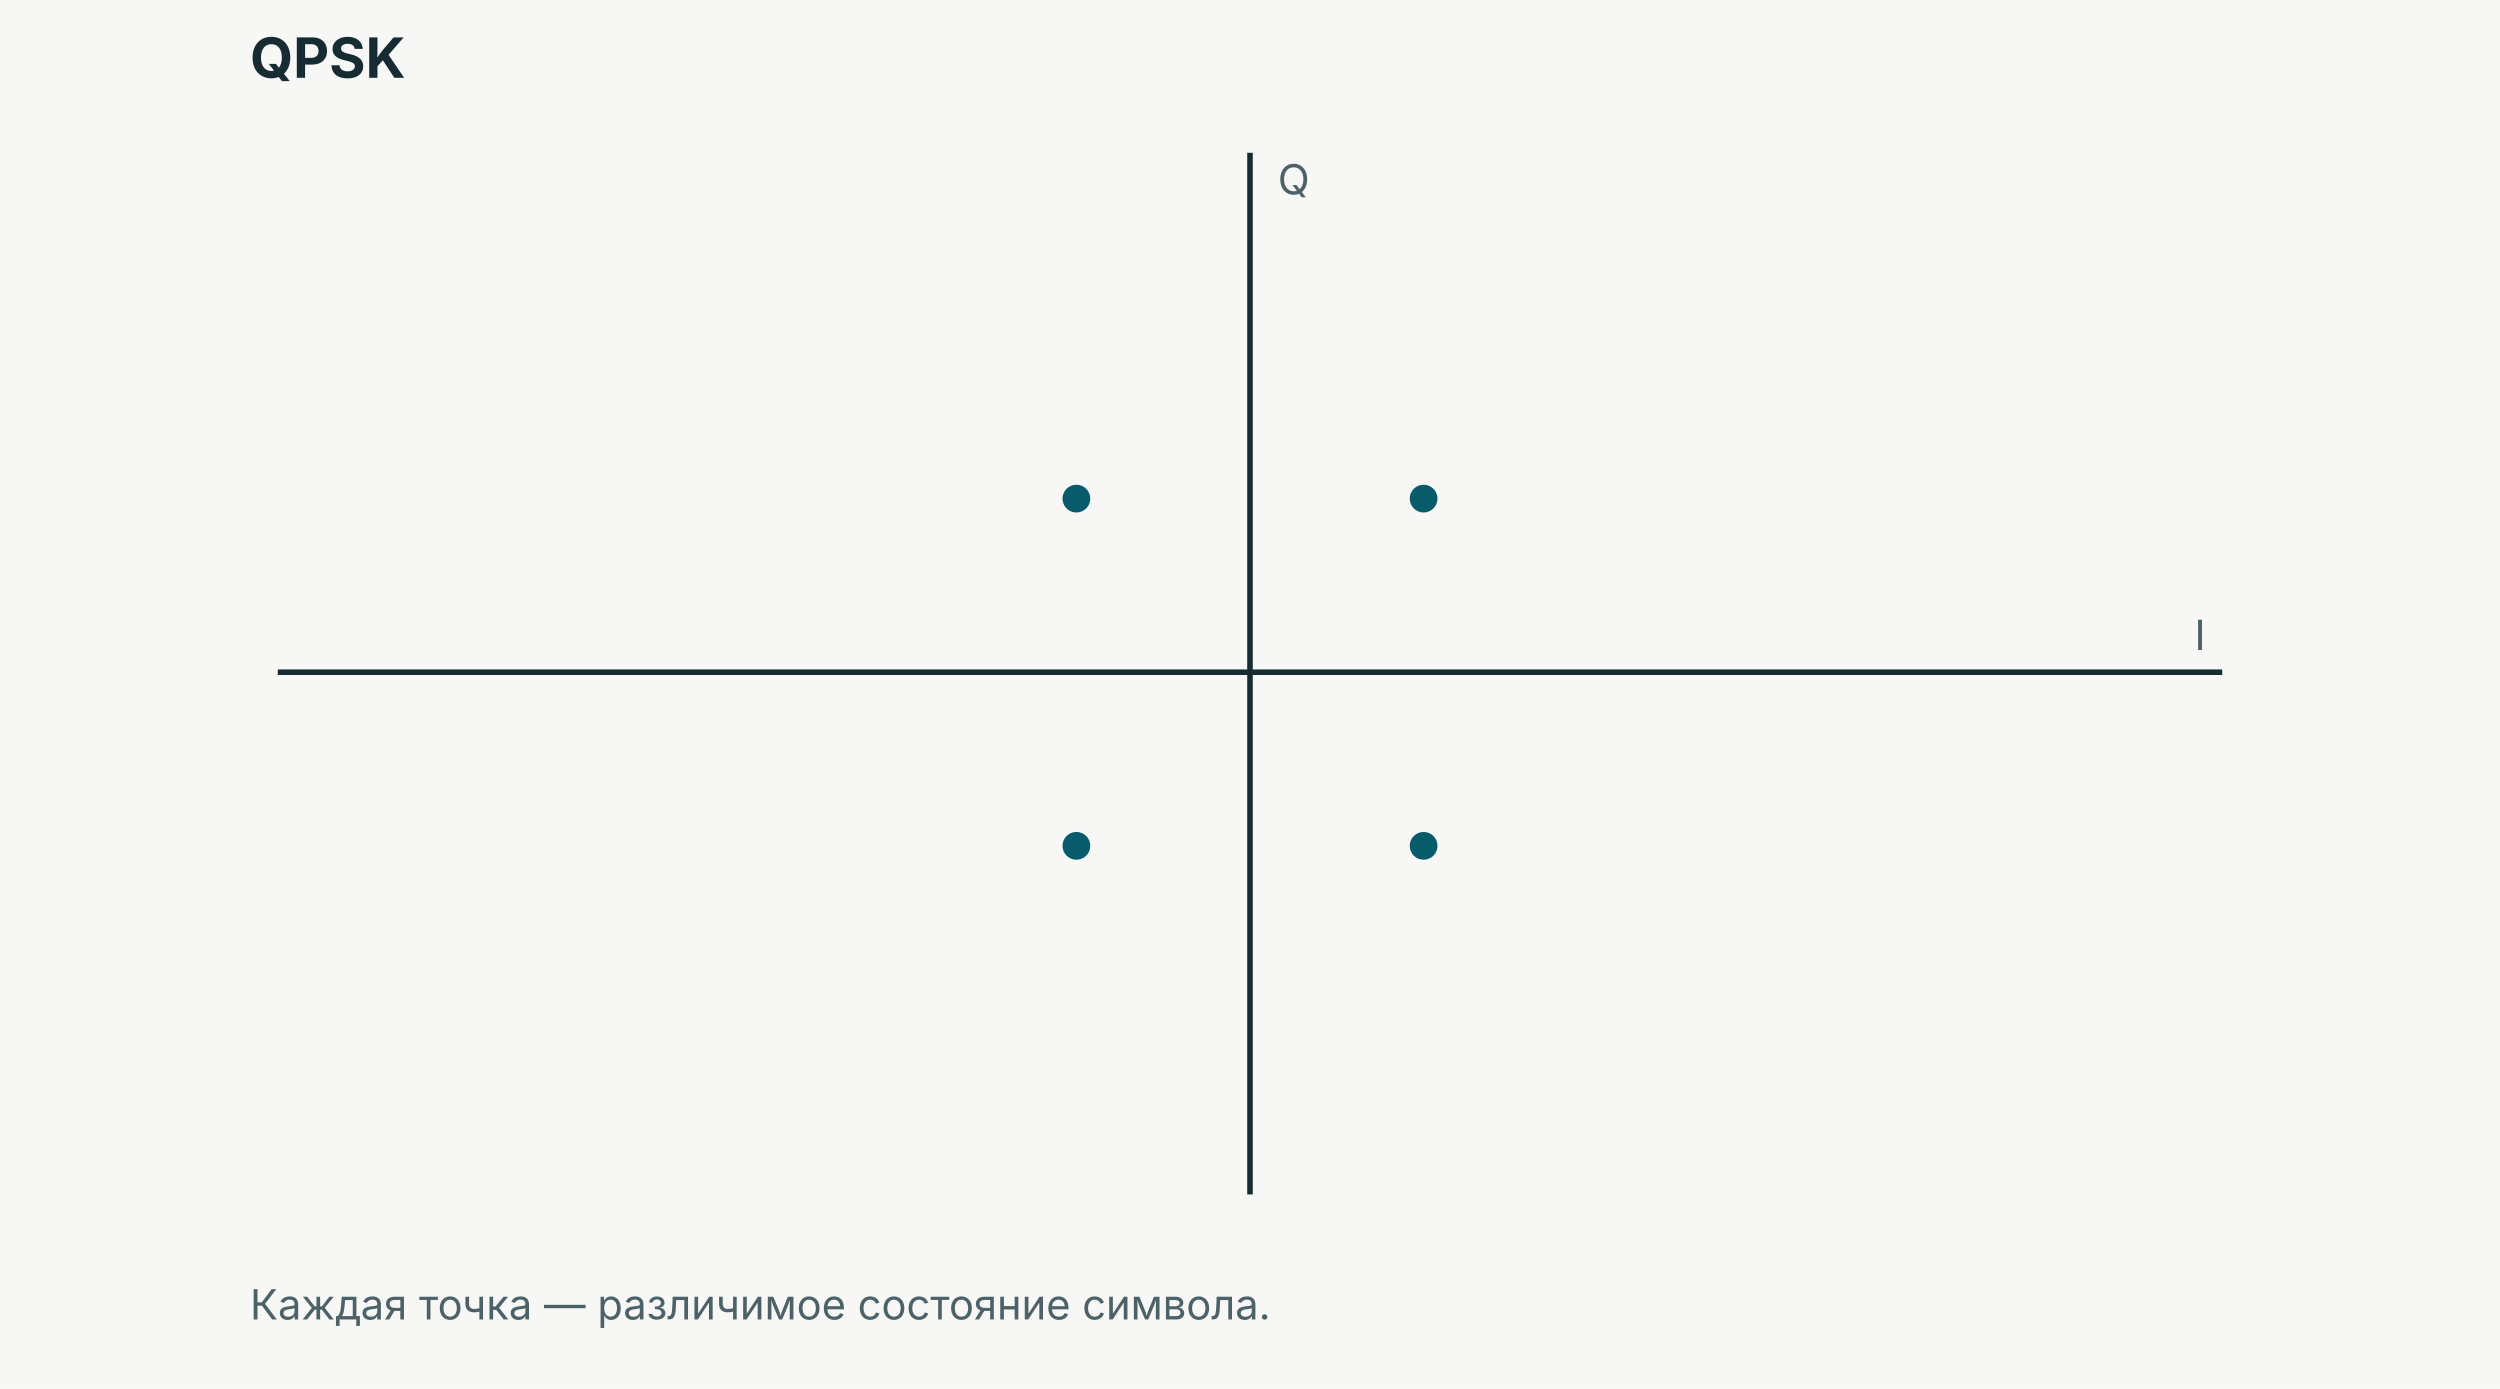
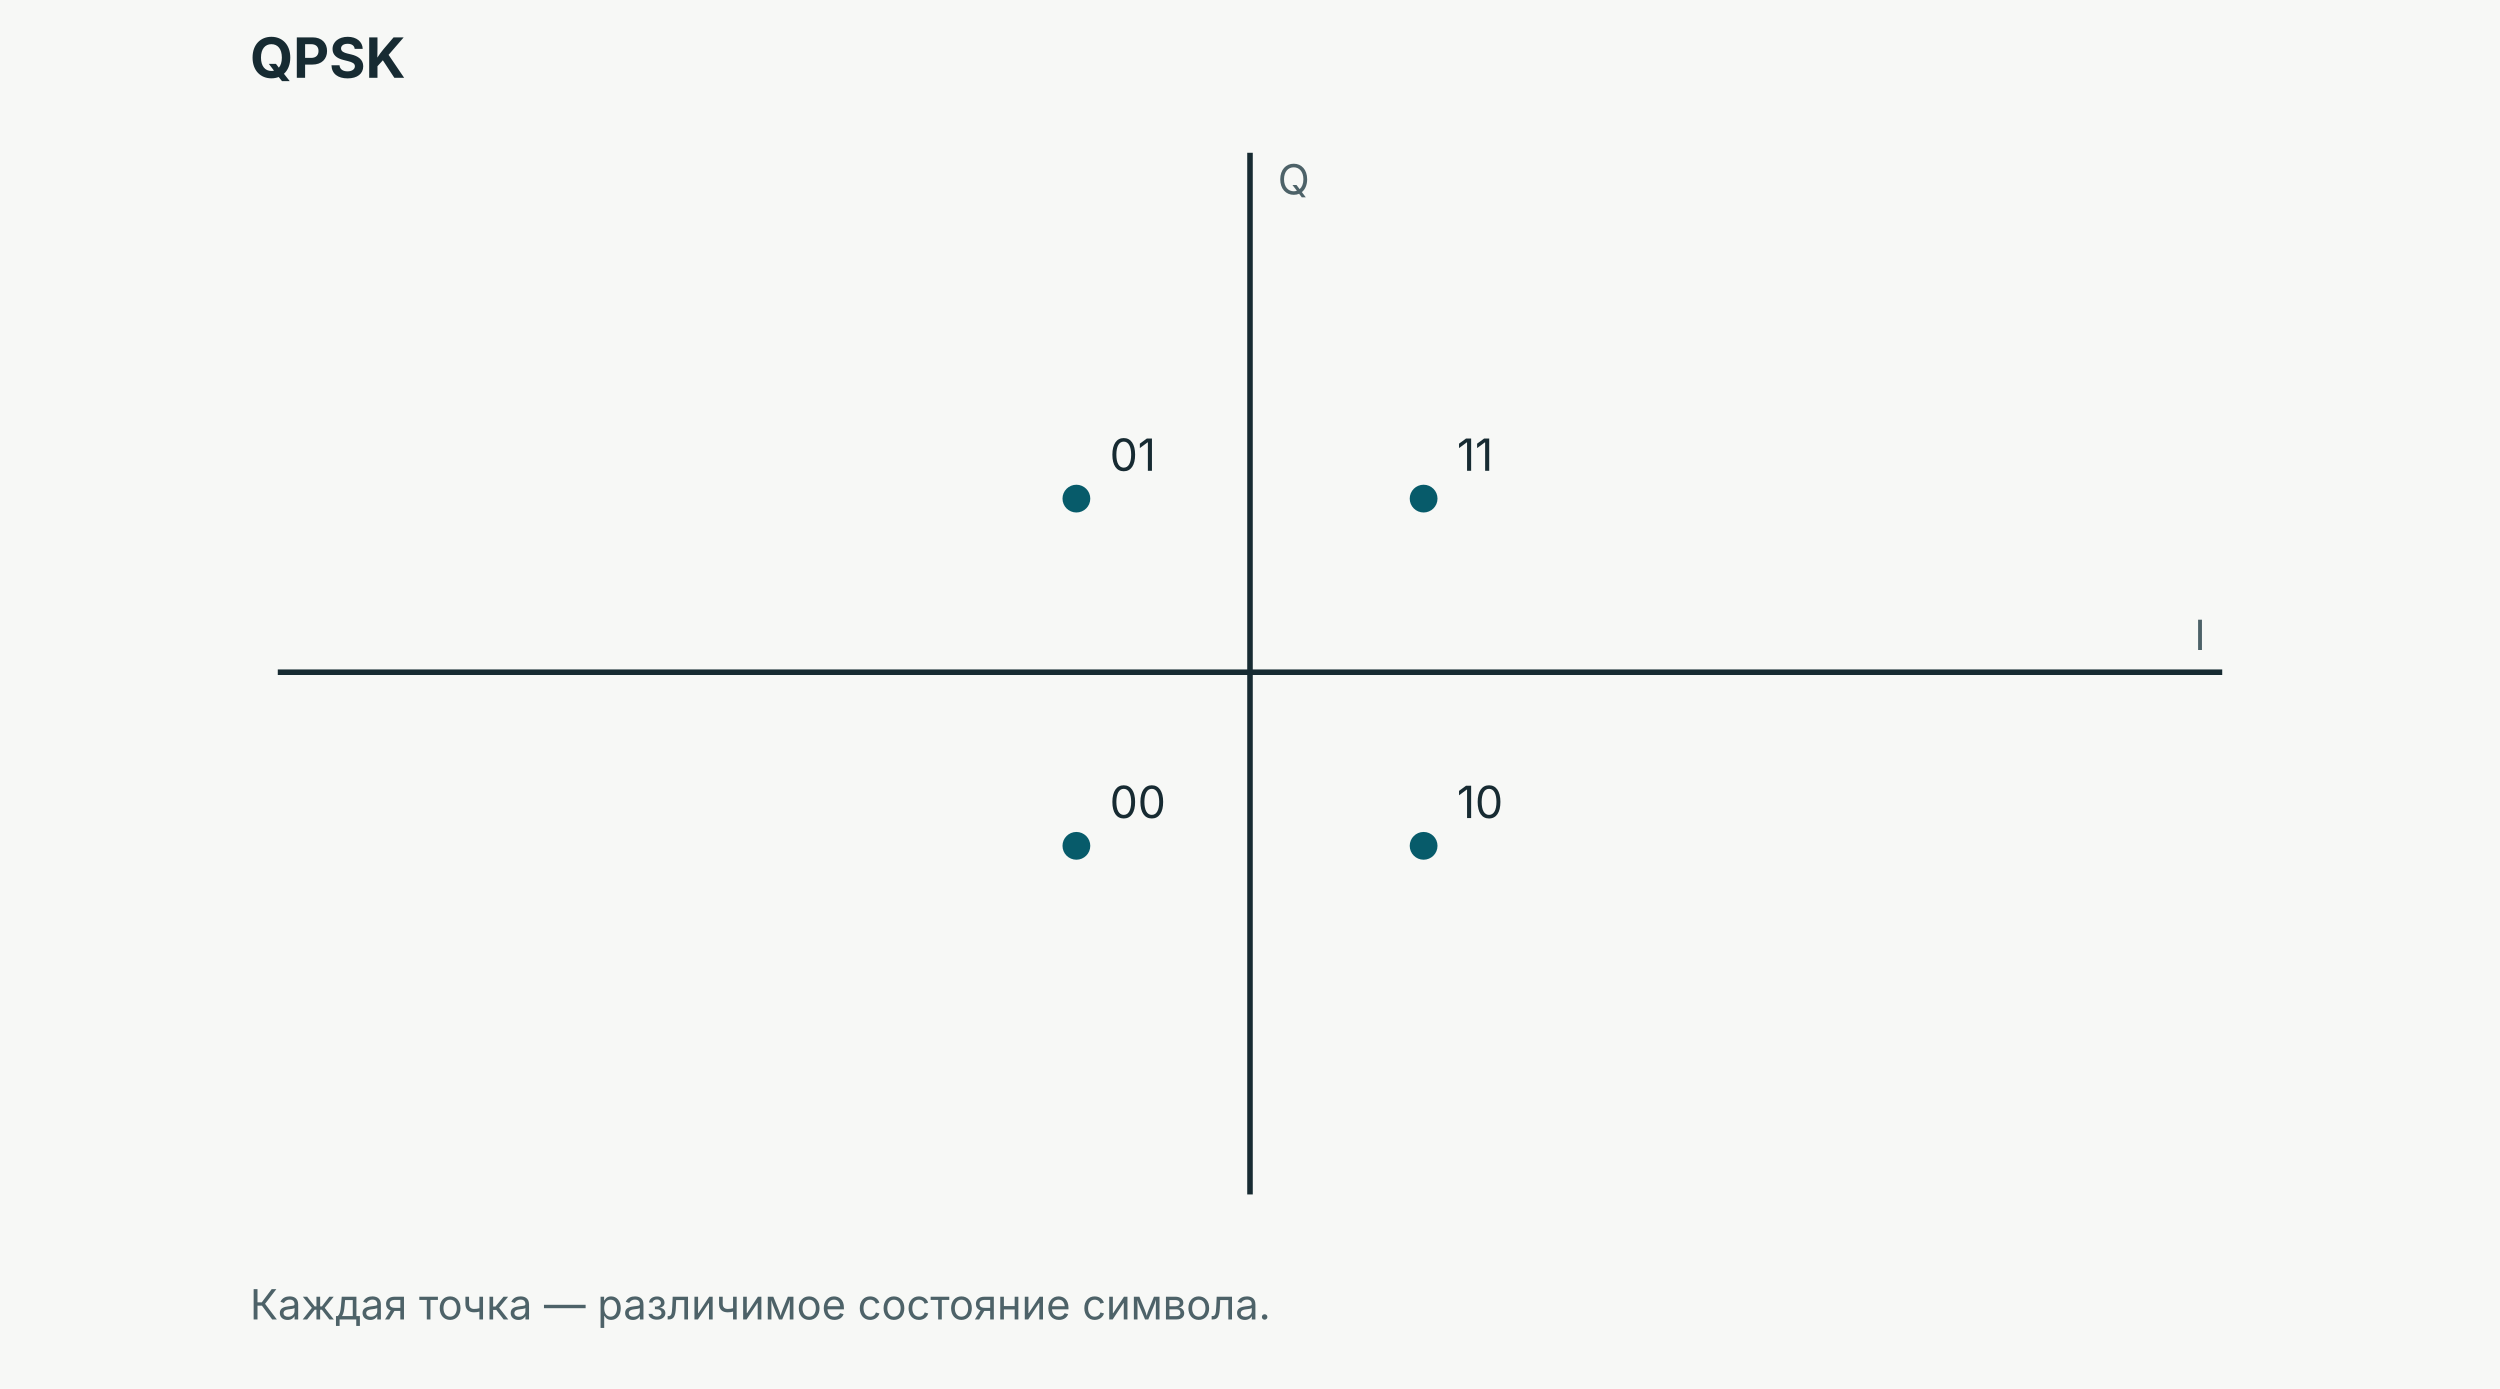
<svg xmlns="http://www.w3.org/2000/svg" viewBox="0 0 900 500" role="img" aria-labelledby="title desc">
  <rect width="100%" height="100%" fill="#f7f8f6" />
  <style>text{font-family:system-ui,-apple-system,"Segoe UI",sans-serif;fill:#172b32}.muted{fill:#4d6268;font-size:15px}.axis{stroke:#172b32;stroke-width:2}.grid{stroke:#b8c9ca;stroke-width:1}.label{font-size:16px}.title{font-size:20px;font-weight:700}</style>
  <text x="90" y="28" class="title">QPSK</text>
  <line x1="100" y1="242" x2="800" y2="242" class="axis" />
  <line x1="450" y1="55" x2="450" y2="430" class="axis" />
  <text x="790" y="234" class="muted">I</text>
  <text x="460" y="70" class="muted">Q</text>
  <circle cx="387.5" cy="304.5" r="5" fill="#075b6a" />
+   <text x="399.5" y="294.5" class="label">00</text>
  <circle cx="387.5" cy="179.5" r="5" fill="#075b6a" />
+   <text x="399.5" y="169.5" class="label">01</text>
  <circle cx="512.5" cy="304.5" r="5" fill="#075b6a" />
+   <text x="524.5" y="294.5" class="label">10</text>
  <circle cx="512.5" cy="179.5" r="5" fill="#075b6a" />
+   <text x="524.5" y="169.5" class="label">11</text>
  <text x="90" y="475" class="muted"> Каждая точка — различимое состояние символа.</text>
</svg>
